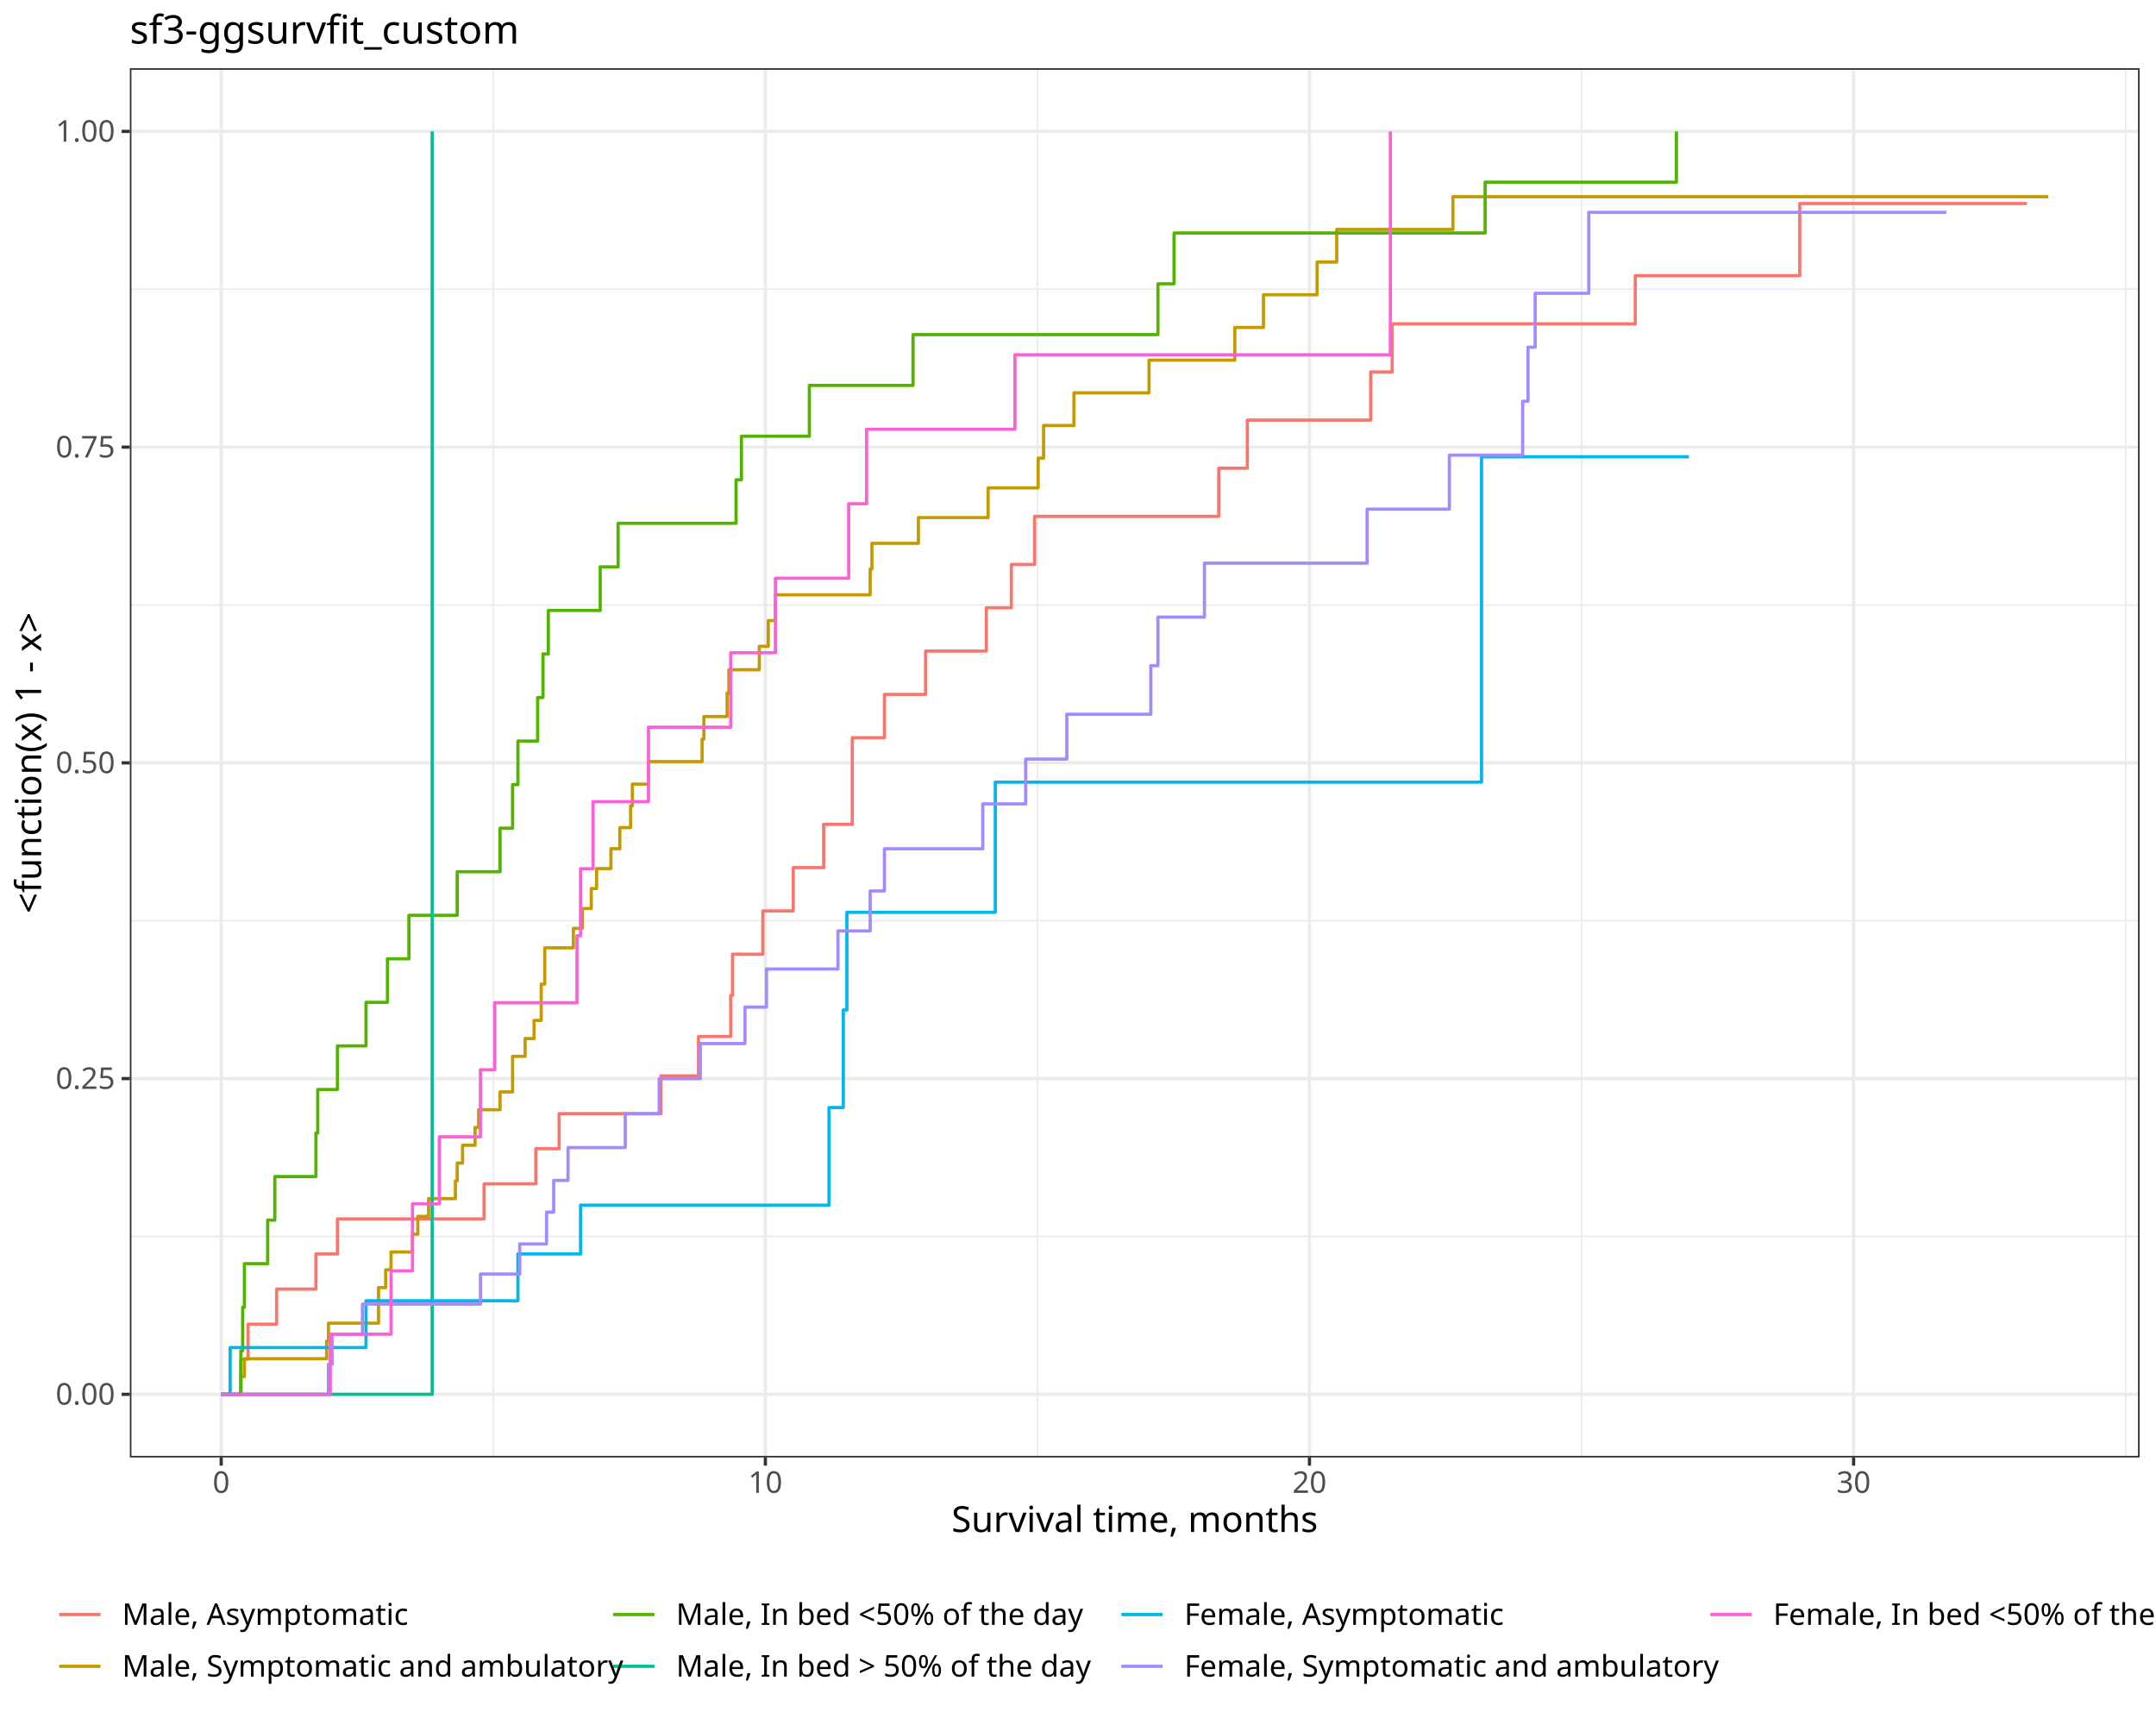
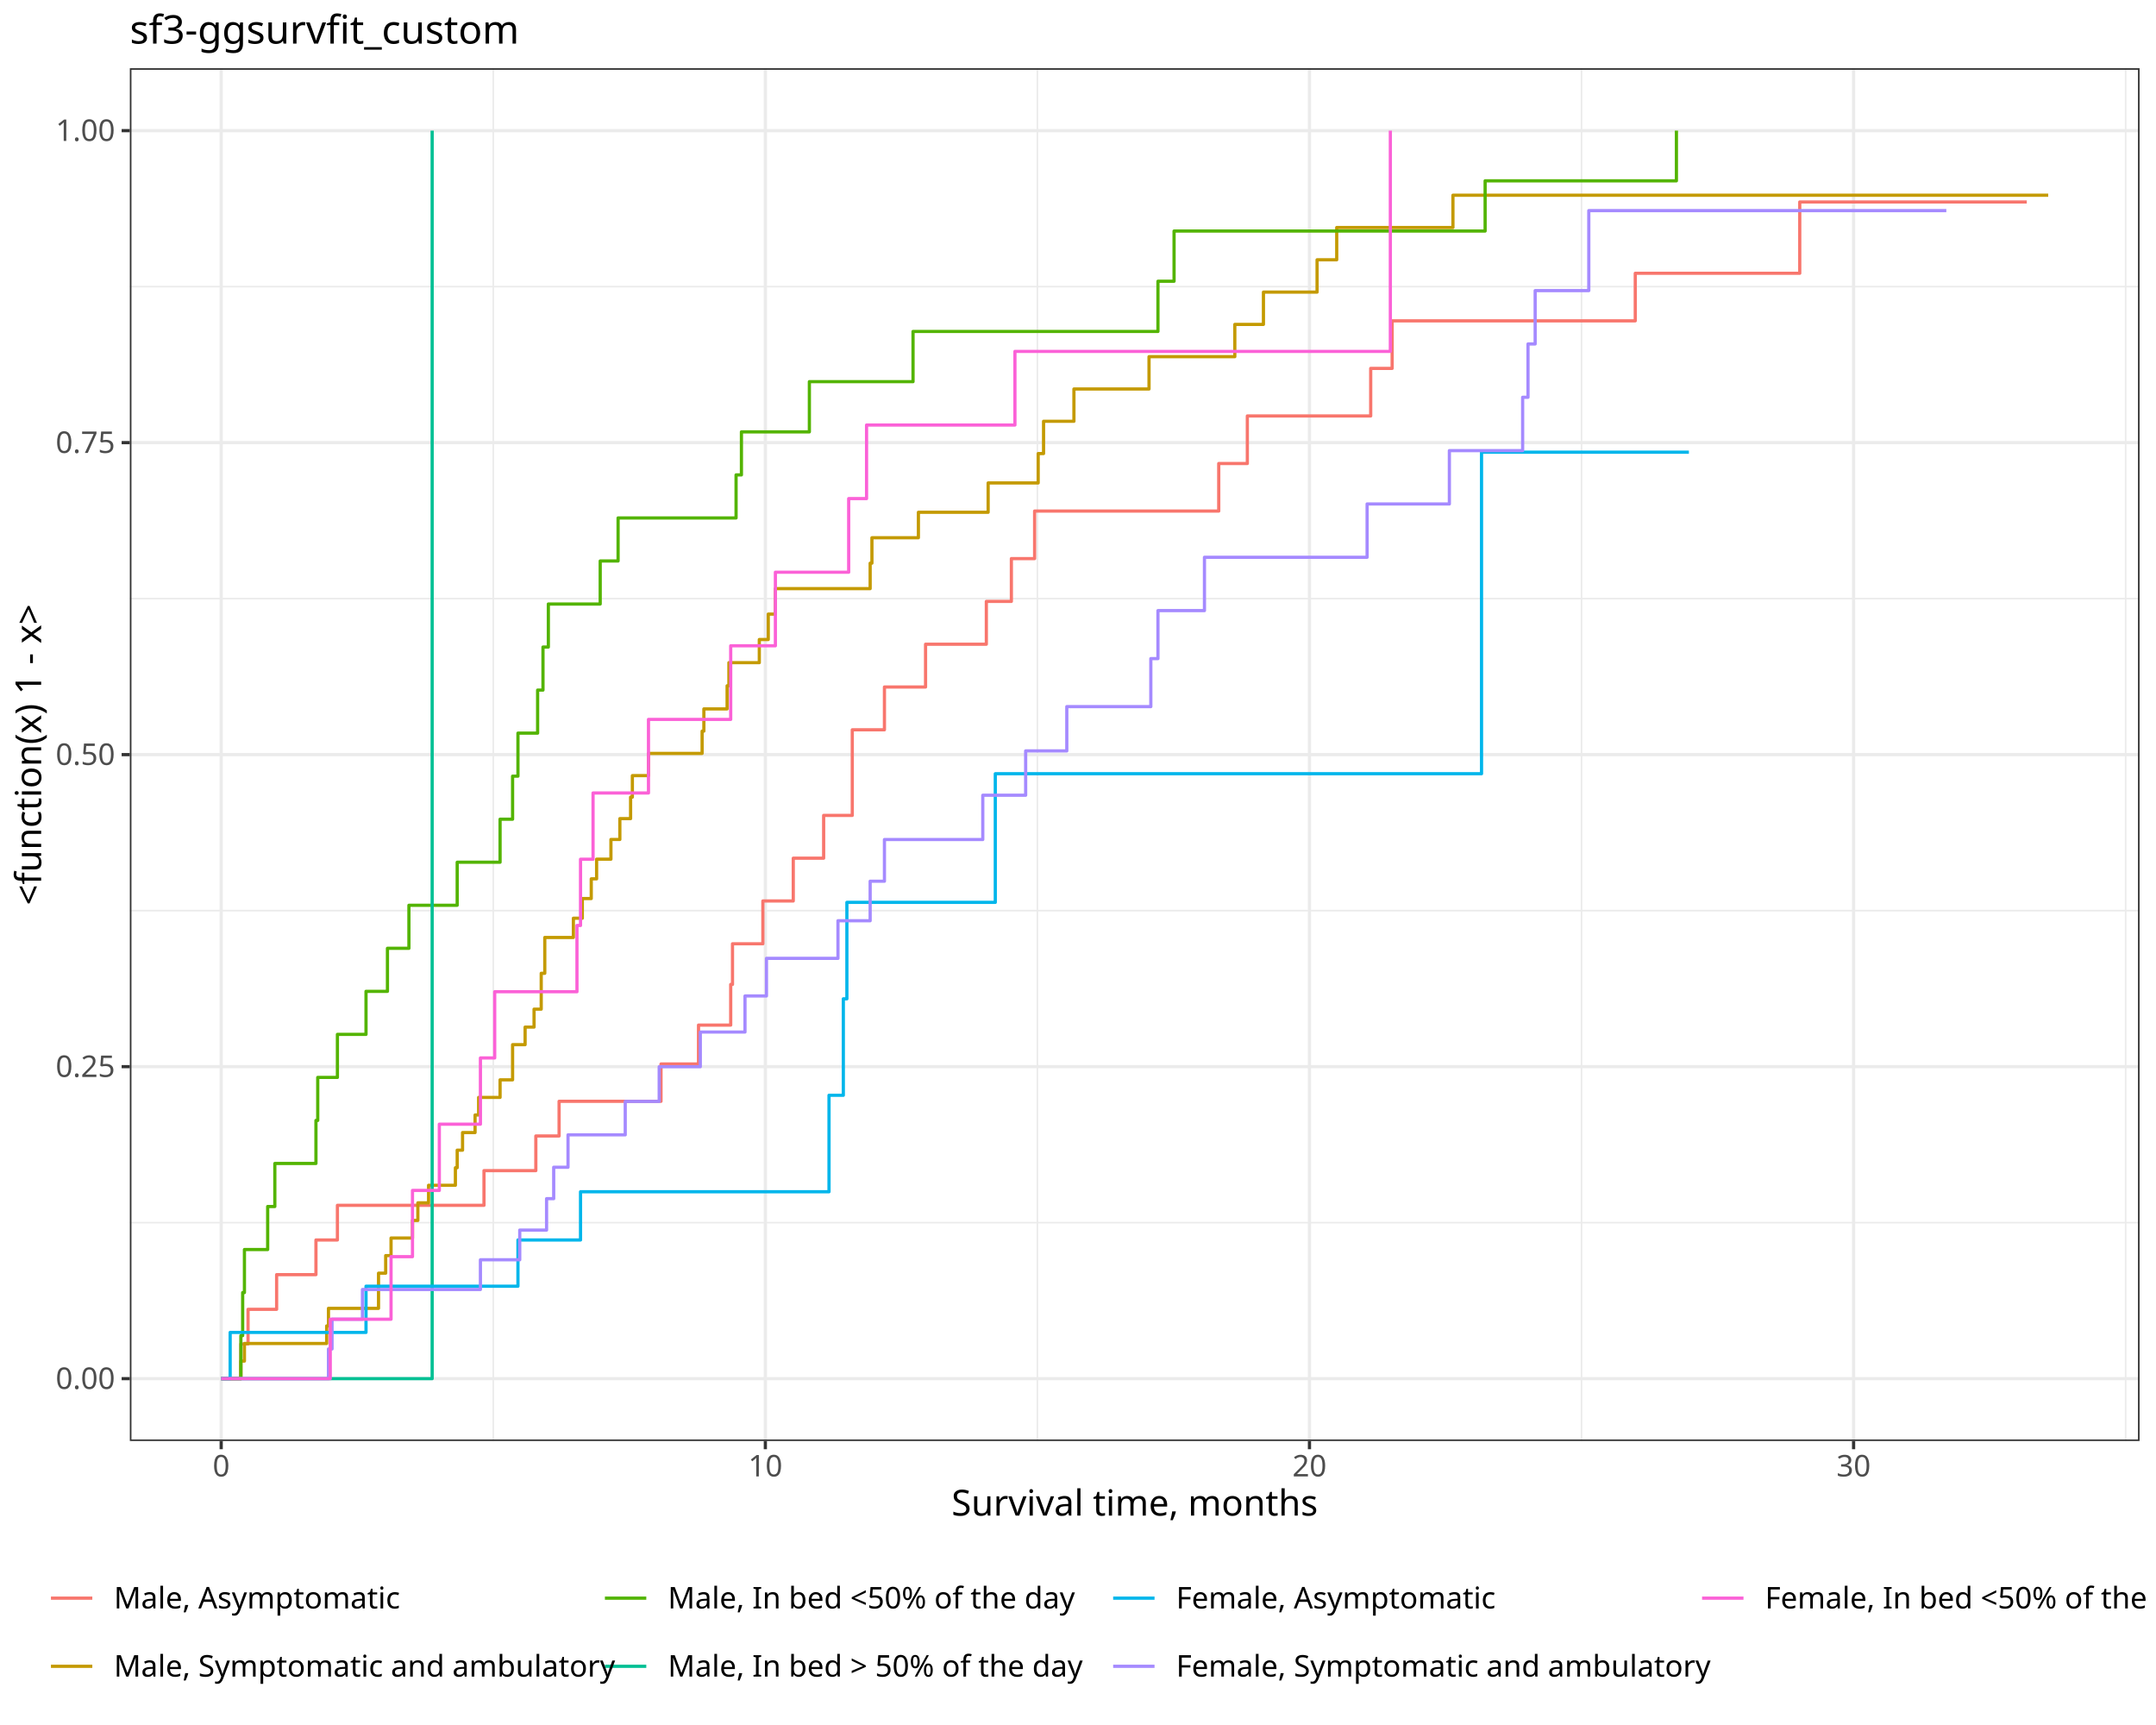
<svg xmlns="http://www.w3.org/2000/svg" class="svglite" data-engine-version="2.0" width="720.00pt" height="576.00pt" viewBox="0 0 720.00 576.00">
  <defs>
    <style type="text/css">
    .svglite line, .svglite polyline, .svglite polygon, .svglite path, .svglite rect, .svglite circle {
      fill: none;
      stroke: #000000;
      stroke-linecap: round;
      stroke-linejoin: round;
      stroke-miterlimit: 10.00;
    }
  </style>
  </defs>
  <rect width="100%" height="100%" style="stroke: none; fill: #FFFFFF;" />
  <defs>
    <clipPath id="cpMC4wMHw3MjAuMDB8MC4wMHw1NzYuMDA=">
      <rect x="0.00" y="0.00" width="720.00" height="576.00" />
    </clipPath>
  </defs>
  <g clip-path="url(#cpMC4wMHw3MjAuMDB8MC4wMHw1NzYuMDA=)">
    <rect x="0.00" y="0.00" width="720.00" height="576.00" style="stroke-width: 1.07; stroke: #FFFFFF; fill: #FFFFFF;" />
  </g>
  <defs>
-     <clipPath id="cpNDMuMzZ8NzE0LjUyfDIyLjc4fDQ4Ni42Ng==">
-       <rect x="43.36" y="22.78" width="671.16" height="463.88" />
+     <clipPath id="cpNDMuMzZ8NzE0LjUyfDIyLjc4fDQ4MS4xOA==">
+       <rect x="43.36" y="22.78" width="671.16" height="458.40" />
    </clipPath>
  </defs>
-   <g clip-path="url(#cpNDMuMzZ8NzE0LjUyfDIyLjc4fDQ4Ni42Ng==)">
-     <rect x="43.36" y="22.78" width="671.16" height="463.88" style="stroke-width: 1.07; stroke: none; fill: #FFFFFF;" />
-     <polyline points="43.36,412.86 714.52,412.86 " style="stroke-width: 0.53; stroke: #EBEBEB; stroke-linecap: butt;" />
-     <polyline points="43.36,307.44 714.52,307.44 " style="stroke-width: 0.53; stroke: #EBEBEB; stroke-linecap: butt;" />
-     <polyline points="43.36,202.01 714.52,202.01 " style="stroke-width: 0.53; stroke: #EBEBEB; stroke-linecap: butt;" />
-     <polyline points="43.36,96.58 714.52,96.58 " style="stroke-width: 0.53; stroke: #EBEBEB; stroke-linecap: butt;" />
-     <polyline points="164.73,486.66 164.73,22.78 " style="stroke-width: 0.53; stroke: #EBEBEB; stroke-linecap: butt;" />
-     <polyline points="346.44,486.66 346.44,22.78 " style="stroke-width: 0.53; stroke: #EBEBEB; stroke-linecap: butt;" />
-     <polyline points="528.16,486.66 528.16,22.78 " style="stroke-width: 0.53; stroke: #EBEBEB; stroke-linecap: butt;" />
-     <polyline points="709.87,486.66 709.87,22.78 " style="stroke-width: 0.53; stroke: #EBEBEB; stroke-linecap: butt;" />
-     <polyline points="43.36,465.58 714.52,465.58 " style="stroke-width: 1.07; stroke: #EBEBEB; stroke-linecap: butt;" />
-     <polyline points="43.36,360.15 714.52,360.15 " style="stroke-width: 1.07; stroke: #EBEBEB; stroke-linecap: butt;" />
-     <polyline points="43.36,254.72 714.52,254.72 " style="stroke-width: 1.07; stroke: #EBEBEB; stroke-linecap: butt;" />
-     <polyline points="43.36,149.30 714.52,149.30 " style="stroke-width: 1.07; stroke: #EBEBEB; stroke-linecap: butt;" />
-     <polyline points="43.36,43.87 714.52,43.87 " style="stroke-width: 1.07; stroke: #EBEBEB; stroke-linecap: butt;" />
-     <polyline points="73.87,486.66 73.87,22.78 " style="stroke-width: 1.07; stroke: #EBEBEB; stroke-linecap: butt;" />
-     <polyline points="255.59,486.66 255.59,22.78 " style="stroke-width: 1.07; stroke: #EBEBEB; stroke-linecap: butt;" />
-     <polyline points="437.30,486.66 437.30,22.78 " style="stroke-width: 1.07; stroke: #EBEBEB; stroke-linecap: butt;" />
-     <polyline points="619.01,486.66 619.01,22.78 " style="stroke-width: 1.07; stroke: #EBEBEB; stroke-linecap: butt;" />
-     <polyline points="73.87,465.58 80.44,465.58 80.44,453.86 82.83,453.86 82.83,442.15 92.38,442.15 92.38,430.44 105.51,430.44 105.51,418.72 112.68,418.72 112.68,407.01 161.63,407.01 161.63,395.29 178.94,395.29 178.94,383.58 186.71,383.58 186.71,371.87 187.90,371.87 187.90,371.87 208.20,371.87 208.20,371.87 220.74,371.87 220.74,359.25 228.50,359.25 228.50,359.25 233.27,359.25 233.27,346.11 243.42,346.11 243.42,346.11 244.02,346.11 244.02,332.37 244.62,332.37 244.62,318.63 252.97,318.63 252.97,318.63 254.76,318.63 254.76,304.17 264.91,304.17 264.91,289.71 275.06,289.71 275.06,275.25 284.62,275.25 284.62,246.33 295.36,246.33 295.36,231.87 309.09,231.87 309.09,217.40 329.39,217.40 329.39,202.94 337.75,202.94 337.75,188.48 338.94,188.48 338.94,188.48 345.51,188.48 345.51,172.41 407.00,172.41 407.00,156.35 416.55,156.35 416.55,140.28 457.75,140.28 457.75,124.21 464.91,124.21 464.91,108.14 546.10,108.14 546.10,92.07 575.36,92.07 575.36,92.07 601.03,92.07 601.03,67.97 676.85,67.97 676.85,67.97 " style="stroke-width: 1.07; stroke: #F8766D; stroke-linecap: butt;" />
-     <polyline points="73.87,465.58 80.44,465.58 80.44,459.64 81.63,459.64 81.63,453.70 109.09,453.70 109.09,447.76 109.69,447.76 109.69,441.82 126.41,441.82 126.41,429.94 128.80,429.94 128.80,424.00 130.59,424.00 130.59,418.06 137.75,418.06 137.75,412.12 139.54,412.12 139.54,406.18 143.12,406.18 143.12,400.24 152.08,400.24 152.08,394.30 152.68,394.30 152.68,388.36 154.47,388.36 154.47,382.42 158.65,382.42 158.65,376.48 159.84,376.48 159.84,370.55 167.00,370.55 167.00,364.61 171.18,364.61 171.18,352.73 175.36,352.73 175.36,346.79 177.75,346.79 177.75,346.79 178.35,346.79 178.35,340.73 180.74,340.73 180.74,328.61 181.93,328.61 181.93,316.50 184.32,316.50 184.32,316.50 186.11,316.50 186.11,316.50 190.88,316.50 190.88,316.50 191.48,316.50 191.48,310.00 194.47,310.00 194.47,303.35 197.45,303.35 197.45,296.70 199.24,296.70 199.24,290.04 204.02,290.04 204.02,283.39 205.81,283.39 205.81,283.39 206.41,283.39 206.41,283.39 207.00,283.39 207.00,276.35 208.20,276.35 208.20,276.35 210.59,276.35 210.59,269.08 211.18,269.08 211.18,261.82 215.36,261.82 215.36,261.82 216.56,261.82 216.56,254.30 234.47,254.30 234.47,246.79 235.06,246.79 235.06,239.27 240.44,239.27 240.44,239.27 242.82,239.27 242.82,231.45 243.42,231.45 243.42,223.64 253.57,223.64 253.57,215.82 254.76,215.82 254.76,215.82 256.56,215.82 256.56,207.22 258.94,207.22 258.94,198.63 290.59,198.63 290.59,190.03 291.18,190.03 291.18,181.43 306.70,181.43 306.70,172.83 315.06,172.83 315.06,172.83 320.44,172.83 320.44,172.83 329.99,172.83 329.99,162.91 346.70,162.91 346.70,152.99 347.30,152.99 347.30,152.99 348.50,152.99 348.50,142.08 358.64,142.08 358.64,131.17 383.72,131.17 383.72,120.26 412.37,120.26 412.37,109.34 421.93,109.34 421.93,98.43 439.84,98.43 439.84,87.52 446.40,87.52 446.40,76.61 485.21,76.61 485.21,65.69 555.06,65.69 555.06,65.69 684.01,65.69 684.01,65.69 " style="stroke-width: 1.07; stroke: #C49A00; stroke-linecap: butt;" />
-     <polyline points="73.87,465.58 80.44,465.58 80.44,451.04 81.04,451.04 81.04,436.50 81.63,436.50 81.63,421.95 89.39,421.95 89.39,407.41 91.78,407.41 91.78,392.87 105.51,392.87 105.51,378.33 106.11,378.33 106.11,363.79 112.68,363.79 112.68,349.24 122.23,349.24 122.23,334.70 129.39,334.70 129.39,320.16 136.56,320.16 136.56,305.62 152.68,305.62 152.68,291.08 167.00,291.08 167.00,276.54 171.18,276.54 171.18,261.99 172.97,261.99 172.97,247.45 179.54,247.45 179.54,232.91 181.33,232.91 181.33,218.37 183.12,218.37 183.12,203.83 200.44,203.83 200.44,189.29 206.41,189.29 206.41,174.74 245.81,174.74 245.81,160.20 247.60,160.20 247.60,145.66 248.20,145.66 248.20,145.66 270.29,145.66 270.29,128.70 304.91,128.70 304.91,111.73 386.70,111.73 386.70,94.76 392.08,94.76 392.08,77.80 495.96,77.80 495.96,60.83 559.84,60.83 559.84,43.87 " style="stroke-width: 1.07; stroke: #53B400; stroke-linecap: butt;" />
-     <polyline points="73.87,465.58 144.32,465.58 144.32,43.87 " style="stroke-width: 1.07; stroke: #00C094; stroke-linecap: butt;" />
-     <polyline points="73.87,465.58 76.86,465.58 76.86,449.96 122.23,449.96 122.23,434.34 172.97,434.34 172.97,418.72 178.35,418.72 178.35,418.72 193.87,418.72 193.87,402.42 194.47,402.42 194.47,402.42 207.60,402.42 207.60,402.42 214.17,402.42 214.17,402.42 217.15,402.42 217.15,402.42 224.32,402.42 224.32,402.42 232.68,402.42 232.68,402.42 234.47,402.42 234.47,402.42 238.65,402.42 238.65,402.42 248.20,402.42 248.20,402.42 261.93,402.42 261.93,402.42 272.08,402.42 272.08,402.42 276.85,402.42 276.85,369.83 281.63,369.83 281.63,337.23 282.82,337.23 282.82,304.64 301.93,304.64 301.93,304.64 303.12,304.64 303.12,304.64 332.38,304.64 332.38,261.17 398.05,261.17 398.05,261.17 407.60,261.17 407.60,261.17 424.91,261.17 424.91,261.17 494.76,261.17 494.76,152.52 564.01,152.52 564.01,152.52 " style="stroke-width: 1.07; stroke: #00B6EB; stroke-linecap: butt;" />
-     <polyline points="73.87,465.58 109.69,465.58 109.69,455.54 110.89,455.54 110.89,445.50 121.04,445.50 121.04,435.46 160.44,435.46 160.44,425.42 173.57,425.42 173.57,415.37 177.15,415.37 177.15,415.37 179.54,415.37 179.54,415.37 182.53,415.37 182.53,404.76 184.91,404.76 184.91,394.15 188.50,394.15 188.50,394.15 189.69,394.15 189.69,383.20 195.06,383.20 195.06,383.20 208.80,383.20 208.80,371.89 218.94,371.89 218.94,371.89 220.14,371.89 220.14,360.17 233.87,360.17 233.87,348.46 236.26,348.46 236.26,348.46 248.79,348.46 248.79,336.28 250.59,336.28 250.59,336.28 255.96,336.28 255.96,323.56 279.84,323.56 279.84,310.85 286.41,310.85 286.41,310.85 290.59,310.85 290.59,297.50 291.18,297.50 291.18,297.50 295.36,297.50 295.36,283.41 298.35,283.41 298.35,283.41 328.20,283.41 328.20,268.44 342.52,268.44 342.52,253.47 356.26,253.47 356.26,238.50 378.94,238.50 378.94,238.50 384.32,238.50 384.32,222.28 386.70,222.28 386.70,206.06 389.69,206.06 389.69,206.06 402.23,206.06 402.23,188.04 456.55,188.04 456.55,170.02 484.02,170.02 484.02,151.99 508.49,151.99 508.49,133.97 510.28,133.97 510.28,115.95 512.67,115.95 512.67,97.93 515.66,97.93 515.66,97.93 530.58,97.93 530.58,70.90 649.98,70.90 649.98,70.90 " style="stroke-width: 1.07; stroke: #A58AFF; stroke-linecap: butt;" />
-     <polyline points="73.87,465.58 110.29,465.58 110.29,445.50 128.80,445.50 128.80,445.50 130.59,445.50 130.59,424.36 136.56,424.36 136.56,424.36 137.75,424.36 137.75,401.98 146.71,401.98 146.71,379.60 160.44,379.60 160.44,357.21 165.21,357.21 165.21,334.83 192.68,334.83 192.68,312.45 193.87,312.45 193.87,290.07 198.05,290.07 198.05,267.69 199.84,267.69 199.84,267.69 216.56,267.69 216.56,242.82 244.02,242.82 244.02,217.95 258.94,217.95 258.94,193.08 283.42,193.08 283.42,168.21 289.39,168.21 289.39,143.34 338.94,143.34 338.94,118.47 378.94,118.47 378.94,118.47 402.82,118.47 402.82,118.47 464.31,118.47 464.31,43.87 " style="stroke-width: 1.07; stroke: #FB61D7; stroke-linecap: butt;" />
-     <rect x="43.36" y="22.78" width="671.16" height="463.88" style="stroke-width: 1.07; stroke: #333333;" />
+   <g clip-path="url(#cpNDMuMzZ8NzE0LjUyfDIyLjc4fDQ4MS4xOA==)">
+     <rect x="43.36" y="22.78" width="671.16" height="458.40" style="stroke-width: 1.07; stroke: none; fill: #FFFFFF;" />
+     <polyline points="43.36,408.26 714.52,408.26 " style="stroke-width: 0.53; stroke: #EBEBEB; stroke-linecap: butt;" />
+     <polyline points="43.36,304.07 714.52,304.07 " style="stroke-width: 0.53; stroke: #EBEBEB; stroke-linecap: butt;" />
+     <polyline points="43.36,199.89 714.52,199.89 " style="stroke-width: 0.53; stroke: #EBEBEB; stroke-linecap: butt;" />
+     <polyline points="43.36,95.71 714.52,95.71 " style="stroke-width: 0.53; stroke: #EBEBEB; stroke-linecap: butt;" />
+     <polyline points="164.73,481.18 164.73,22.78 " style="stroke-width: 0.53; stroke: #EBEBEB; stroke-linecap: butt;" />
+     <polyline points="346.44,481.18 346.44,22.78 " style="stroke-width: 0.53; stroke: #EBEBEB; stroke-linecap: butt;" />
+     <polyline points="528.16,481.18 528.16,22.78 " style="stroke-width: 0.53; stroke: #EBEBEB; stroke-linecap: butt;" />
+     <polyline points="709.87,481.18 709.87,22.78 " style="stroke-width: 0.53; stroke: #EBEBEB; stroke-linecap: butt;" />
+     <polyline points="43.36,460.35 714.52,460.35 " style="stroke-width: 1.07; stroke: #EBEBEB; stroke-linecap: butt;" />
+     <polyline points="43.36,356.17 714.52,356.17 " style="stroke-width: 1.07; stroke: #EBEBEB; stroke-linecap: butt;" />
+     <polyline points="43.36,251.98 714.52,251.98 " style="stroke-width: 1.07; stroke: #EBEBEB; stroke-linecap: butt;" />
+     <polyline points="43.36,147.80 714.52,147.80 " style="stroke-width: 1.07; stroke: #EBEBEB; stroke-linecap: butt;" />
+     <polyline points="43.36,43.62 714.52,43.62 " style="stroke-width: 1.07; stroke: #EBEBEB; stroke-linecap: butt;" />
+     <polyline points="73.87,481.18 73.87,22.78 " style="stroke-width: 1.07; stroke: #EBEBEB; stroke-linecap: butt;" />
+     <polyline points="255.59,481.18 255.59,22.78 " style="stroke-width: 1.07; stroke: #EBEBEB; stroke-linecap: butt;" />
+     <polyline points="437.30,481.18 437.30,22.78 " style="stroke-width: 1.07; stroke: #EBEBEB; stroke-linecap: butt;" />
+     <polyline points="619.01,481.18 619.01,22.78 " style="stroke-width: 1.07; stroke: #EBEBEB; stroke-linecap: butt;" />
+     <polyline points="73.87,460.35 80.44,460.35 80.44,448.77 82.83,448.77 82.83,437.20 92.38,437.20 92.38,425.62 105.51,425.62 105.51,414.04 112.68,414.04 112.68,402.47 161.63,402.47 161.63,390.89 178.94,390.89 178.94,379.32 186.71,379.32 186.71,367.74 187.90,367.74 187.90,367.74 208.20,367.74 208.20,367.74 220.74,367.74 220.74,355.28 228.50,355.28 228.50,355.28 233.27,355.28 233.27,342.29 243.42,342.29 243.42,342.29 244.02,342.29 244.02,328.71 244.62,328.71 244.62,315.14 252.97,315.14 252.97,315.14 254.76,315.14 254.76,300.85 264.91,300.85 264.91,286.56 275.06,286.56 275.06,272.27 284.62,272.27 284.62,243.69 295.36,243.69 295.36,229.40 309.09,229.40 309.09,215.11 329.39,215.11 329.39,200.81 337.75,200.81 337.75,186.52 338.94,186.52 338.94,186.52 345.51,186.52 345.51,170.65 407.00,170.65 407.00,154.77 416.55,154.77 416.55,138.89 457.75,138.89 457.75,123.01 464.91,123.01 464.91,107.13 546.10,107.13 546.10,91.25 575.36,91.25 575.36,91.25 601.03,91.25 601.03,67.44 676.85,67.44 676.85,67.44 " style="stroke-width: 1.07; stroke: #F8766D; stroke-linecap: butt;" />
+     <polyline points="73.87,460.35 80.44,460.35 80.44,454.48 81.63,454.48 81.63,448.61 109.09,448.61 109.09,442.74 109.69,442.74 109.69,436.87 126.41,436.87 126.41,425.13 128.80,425.13 128.80,419.26 130.59,419.26 130.59,413.39 137.75,413.39 137.75,407.52 139.54,407.52 139.54,401.65 143.12,401.65 143.12,395.78 152.08,395.78 152.08,389.92 152.68,389.92 152.68,384.05 154.47,384.05 154.47,378.18 158.65,378.18 158.65,372.31 159.84,372.31 159.84,366.44 167.00,366.44 167.00,360.57 171.18,360.57 171.18,348.83 175.36,348.83 175.36,342.96 177.75,342.96 177.75,342.96 178.35,342.96 178.35,336.97 180.74,336.97 180.74,325.00 181.93,325.00 181.93,313.03 184.32,313.03 184.32,313.03 186.11,313.03 186.11,313.03 190.88,313.03 190.88,313.03 191.48,313.03 191.48,306.61 194.47,306.61 194.47,300.04 197.45,300.04 197.45,293.46 199.24,293.46 199.24,286.89 204.02,286.89 204.02,280.31 205.81,280.31 205.81,280.31 206.41,280.31 206.41,280.31 207.00,280.31 207.00,273.35 208.20,273.35 208.20,273.35 210.59,273.35 210.59,266.17 211.18,266.17 211.18,258.99 215.36,258.99 215.36,258.99 216.56,258.99 216.56,251.57 234.47,251.57 234.47,244.14 235.06,244.14 235.06,236.71 240.44,236.71 240.44,236.71 242.82,236.71 242.82,228.99 243.42,228.99 243.42,221.27 253.57,221.27 253.57,213.54 254.76,213.54 254.76,213.54 256.56,213.54 256.56,205.05 258.94,205.05 258.94,196.55 290.59,196.55 290.59,188.05 291.18,188.05 291.18,179.56 306.70,179.56 306.70,171.06 315.06,171.06 315.06,171.06 320.44,171.06 320.44,171.06 329.99,171.06 329.99,161.26 346.70,161.26 346.70,151.45 347.30,151.45 347.30,151.45 348.50,151.45 348.50,140.67 358.64,140.67 358.64,129.89 383.72,129.89 383.72,119.10 412.37,119.10 412.37,108.32 421.93,108.32 421.93,97.54 439.84,97.54 439.84,86.75 446.40,86.75 446.40,75.97 485.21,75.97 485.21,65.19 555.06,65.19 555.06,65.19 684.01,65.19 684.01,65.19 " style="stroke-width: 1.07; stroke: #C49A00; stroke-linecap: butt;" />
+     <polyline points="73.87,460.35 80.44,460.35 80.44,445.98 81.04,445.98 81.04,431.61 81.63,431.61 81.63,417.24 89.39,417.24 89.39,402.87 91.78,402.87 91.78,388.50 105.51,388.50 105.51,374.13 106.11,374.13 106.11,359.76 112.68,359.76 112.68,345.39 122.23,345.39 122.23,331.02 129.39,331.02 129.39,316.65 136.56,316.65 136.56,302.28 152.68,302.28 152.68,287.91 167.00,287.91 167.00,273.54 171.18,273.54 171.18,259.17 172.97,259.17 172.97,244.80 179.54,244.80 179.54,230.43 181.33,230.43 181.33,216.06 183.12,216.06 183.12,201.69 200.44,201.69 200.44,187.32 206.41,187.32 206.41,172.95 245.81,172.95 245.81,158.58 247.60,158.58 247.60,144.21 248.20,144.21 248.20,144.21 270.29,144.21 270.29,127.44 304.91,127.44 304.91,110.68 386.70,110.68 386.70,93.91 392.08,93.91 392.08,77.15 495.96,77.15 495.96,60.38 559.84,60.38 559.84,43.62 " style="stroke-width: 1.07; stroke: #53B400; stroke-linecap: butt;" />
+     <polyline points="73.87,460.35 144.32,460.35 144.32,43.62 " style="stroke-width: 1.07; stroke: #00C094; stroke-linecap: butt;" />
+     <polyline points="73.87,460.35 76.86,460.35 76.86,444.91 122.23,444.91 122.23,429.48 172.97,429.48 172.97,414.04 178.35,414.04 178.35,414.04 193.87,414.04 193.87,397.94 194.47,397.94 194.47,397.94 207.60,397.94 207.60,397.94 214.17,397.94 214.17,397.94 217.15,397.94 217.15,397.94 224.32,397.94 224.32,397.94 232.68,397.94 232.68,397.94 234.47,397.94 234.47,397.94 238.65,397.94 238.65,397.94 248.20,397.94 248.20,397.94 261.93,397.94 261.93,397.94 272.08,397.94 272.08,397.94 276.85,397.94 276.85,365.73 281.63,365.73 281.63,333.52 282.82,333.52 282.82,301.31 301.93,301.31 301.93,301.31 303.12,301.31 303.12,301.31 332.38,301.31 332.38,258.36 398.05,258.36 398.05,258.36 407.60,258.36 407.60,258.36 424.91,258.36 424.91,258.36 494.76,258.36 494.76,150.99 564.01,150.99 564.01,150.99 " style="stroke-width: 1.07; stroke: #00B6EB; stroke-linecap: butt;" />
+     <polyline points="73.87,460.35 109.69,460.35 109.69,450.43 110.89,450.43 110.89,440.50 121.04,440.50 121.04,430.58 160.44,430.58 160.44,420.66 173.57,420.66 173.57,410.74 177.15,410.74 177.15,410.74 179.54,410.74 179.54,410.74 182.53,410.74 182.53,400.25 184.91,400.25 184.91,389.76 188.50,389.76 188.50,389.76 189.69,389.76 189.69,378.94 195.06,378.94 195.06,378.94 208.80,378.94 208.80,367.77 218.94,367.77 218.94,367.77 220.14,367.77 220.14,356.19 233.87,356.19 233.87,344.61 236.26,344.61 236.26,344.61 248.79,344.61 248.79,332.57 250.59,332.57 250.59,332.57 255.96,332.57 255.96,320.01 279.84,320.01 279.84,307.45 286.41,307.45 286.41,307.45 290.59,307.45 290.59,294.25 291.18,294.25 291.18,294.25 295.36,294.25 295.36,280.33 298.35,280.33 298.35,280.33 328.20,280.33 328.20,265.54 342.52,265.54 342.52,250.74 356.26,250.74 356.26,235.95 378.94,235.95 378.94,235.95 384.32,235.95 384.32,219.92 386.70,219.92 386.70,203.89 389.69,203.89 389.69,203.89 402.23,203.89 402.23,186.08 456.55,186.08 456.55,168.28 484.02,168.28 484.02,150.47 508.49,150.47 508.49,132.66 510.28,132.66 510.28,114.85 512.67,114.85 512.67,97.04 515.66,97.04 515.66,97.04 530.58,97.04 530.58,70.33 649.98,70.33 649.98,70.33 " style="stroke-width: 1.07; stroke: #A58AFF; stroke-linecap: butt;" />
+     <polyline points="73.87,460.35 110.29,460.35 110.29,440.50 128.80,440.50 128.80,440.50 130.59,440.50 130.59,419.62 136.56,419.62 136.56,419.62 137.75,419.62 137.75,397.50 146.71,397.50 146.71,375.38 160.44,375.38 160.44,353.26 165.21,353.26 165.21,331.15 192.68,331.15 192.68,309.03 193.87,309.03 193.87,286.91 198.05,286.91 198.05,264.79 199.84,264.79 199.84,264.79 216.56,264.79 216.56,240.22 244.02,240.22 244.02,215.64 258.94,215.64 258.94,191.07 283.42,191.07 283.42,166.49 289.39,166.49 289.39,141.92 338.94,141.92 338.94,117.34 378.94,117.34 378.94,117.34 402.82,117.34 402.82,117.34 464.31,117.34 464.31,43.62 " style="stroke-width: 1.07; stroke: #FB61D7; stroke-linecap: butt;" />
+     <rect x="43.36" y="22.78" width="671.16" height="458.40" style="stroke-width: 1.07; stroke: #333333;" />
  </g>
  <g clip-path="url(#cpMC4wMHw3MjAuMDB8MC4wMHw1NzYuMDA=)">
-     <text x="38.43" y="469.02" text-anchor="end" style="font-size: 10.00px; fill: #4D4D4D; font-family: sans;" textLength="19.46px" lengthAdjust="spacingAndGlyphs">0.00</text>
-     <text x="38.43" y="363.59" text-anchor="end" style="font-size: 10.00px; fill: #4D4D4D; font-family: sans;" textLength="19.46px" lengthAdjust="spacingAndGlyphs">0.25</text>
-     <text x="38.43" y="258.16" text-anchor="end" style="font-size: 10.00px; fill: #4D4D4D; font-family: sans;" textLength="19.46px" lengthAdjust="spacingAndGlyphs">0.50</text>
-     <text x="38.43" y="152.74" text-anchor="end" style="font-size: 10.00px; fill: #4D4D4D; font-family: sans;" textLength="19.46px" lengthAdjust="spacingAndGlyphs">0.75</text>
-     <text x="38.43" y="47.31" text-anchor="end" style="font-size: 10.00px; fill: #4D4D4D; font-family: sans;" textLength="19.46px" lengthAdjust="spacingAndGlyphs">1.00</text>
-     <polyline points="40.62,465.58 43.36,465.58 " style="stroke-width: 1.07; stroke: #333333; stroke-linecap: butt;" />
-     <polyline points="40.62,360.15 43.36,360.15 " style="stroke-width: 1.07; stroke: #333333; stroke-linecap: butt;" />
-     <polyline points="40.62,254.72 43.36,254.72 " style="stroke-width: 1.07; stroke: #333333; stroke-linecap: butt;" />
-     <polyline points="40.62,149.30 43.36,149.30 " style="stroke-width: 1.07; stroke: #333333; stroke-linecap: butt;" />
-     <polyline points="40.62,43.87 43.36,43.87 " style="stroke-width: 1.07; stroke: #333333; stroke-linecap: butt;" />
-     <polyline points="73.87,489.40 73.87,486.66 " style="stroke-width: 1.07; stroke: #333333; stroke-linecap: butt;" />
-     <polyline points="255.59,489.40 255.59,486.66 " style="stroke-width: 1.07; stroke: #333333; stroke-linecap: butt;" />
-     <polyline points="437.30,489.40 437.30,486.66 " style="stroke-width: 1.07; stroke: #333333; stroke-linecap: butt;" />
-     <polyline points="619.01,489.40 619.01,486.66 " style="stroke-width: 1.07; stroke: #333333; stroke-linecap: butt;" />
-     <text x="73.87" y="498.48" text-anchor="middle" style="font-size: 10.00px; fill: #4D4D4D; font-family: sans;" textLength="5.56px" lengthAdjust="spacingAndGlyphs">0</text>
-     <text x="255.59" y="498.48" text-anchor="middle" style="font-size: 10.00px; fill: #4D4D4D; font-family: sans;" textLength="11.12px" lengthAdjust="spacingAndGlyphs">10</text>
-     <text x="437.30" y="498.48" text-anchor="middle" style="font-size: 10.00px; fill: #4D4D4D; font-family: sans;" textLength="11.12px" lengthAdjust="spacingAndGlyphs">20</text>
-     <text x="619.01" y="498.48" text-anchor="middle" style="font-size: 10.00px; fill: #4D4D4D; font-family: sans;" textLength="11.12px" lengthAdjust="spacingAndGlyphs">30</text>
-     <text x="378.94" y="511.55" text-anchor="middle" style="font-size: 12.00px; font-family: sans;" textLength="114.72px" lengthAdjust="spacingAndGlyphs">Survival time, months</text>
-     <text transform="translate(13.74,254.72) rotate(-90)" text-anchor="middle" style="font-size: 12.00px; font-family: sans;" textLength="96.73px" lengthAdjust="spacingAndGlyphs">&lt;function(x) 1 - x&gt;</text>
-     <rect x="7.06" y="525.00" width="743.76" height="45.52" style="stroke-width: 1.07; stroke: none; fill: #FFFFFF;" />
-     <rect x="18.02" y="530.48" width="17.28" height="17.28" style="stroke-width: 1.07; stroke: none; fill: #FFFFFF;" />
-     <line x1="19.75" y1="539.12" x2="33.57" y2="539.12" style="stroke-width: 1.07; stroke: #F8766D; stroke-linecap: butt;" />
-     <rect x="18.02" y="547.76" width="17.28" height="17.28" style="stroke-width: 1.07; stroke: none; fill: #FFFFFF;" />
-     <line x1="19.75" y1="556.40" x2="33.57" y2="556.40" style="stroke-width: 1.07; stroke: #C49A00; stroke-linecap: butt;" />
-     <rect x="203.02" y="530.48" width="17.28" height="17.28" style="stroke-width: 1.07; stroke: none; fill: #FFFFFF;" />
-     <line x1="204.75" y1="539.12" x2="218.57" y2="539.12" style="stroke-width: 1.07; stroke: #53B400; stroke-linecap: butt;" />
-     <rect x="203.02" y="547.76" width="17.28" height="17.28" style="stroke-width: 1.07; stroke: none; fill: #FFFFFF;" />
-     <line x1="204.75" y1="556.40" x2="218.57" y2="556.40" style="stroke-width: 1.07; stroke: #00C094; stroke-linecap: butt;" />
-     <rect x="372.75" y="530.48" width="17.28" height="17.28" style="stroke-width: 1.07; stroke: none; fill: #FFFFFF;" />
-     <line x1="374.48" y1="539.12" x2="388.30" y2="539.12" style="stroke-width: 1.07; stroke: #00B6EB; stroke-linecap: butt;" />
-     <rect x="372.75" y="547.76" width="17.28" height="17.28" style="stroke-width: 1.07; stroke: none; fill: #FFFFFF;" />
-     <line x1="374.48" y1="556.40" x2="388.30" y2="556.40" style="stroke-width: 1.07; stroke: #A58AFF; stroke-linecap: butt;" />
-     <rect x="569.42" y="530.48" width="17.28" height="17.28" style="stroke-width: 1.07; stroke: none; fill: #FFFFFF;" />
-     <line x1="571.15" y1="539.12" x2="584.97" y2="539.12" style="stroke-width: 1.07; stroke: #FB61D7; stroke-linecap: butt;" />
-     <text x="40.78" y="542.56" style="font-size: 10.00px; font-family: sans;" textLength="128.94px" lengthAdjust="spacingAndGlyphs">Male, Asymptomatic              </text>
-     <text x="40.78" y="559.84" style="font-size: 10.00px; font-family: sans;" textLength="156.76px" lengthAdjust="spacingAndGlyphs">Male, Symptomatic and ambulatory</text>
-     <text x="225.78" y="542.56" style="font-size: 10.00px; font-family: sans;" textLength="141.49px" lengthAdjust="spacingAndGlyphs">Male, In bed &lt;50% of the day    </text>
-     <text x="225.78" y="559.84" style="font-size: 10.00px; font-family: sans;" textLength="141.49px" lengthAdjust="spacingAndGlyphs">Male, In bed &gt; 50% of the day   </text>
-     <text x="395.51" y="542.56" style="font-size: 10.00px; font-family: sans;" textLength="140.61px" lengthAdjust="spacingAndGlyphs">Female, Asymptomatic              </text>
-     <text x="395.51" y="559.84" style="font-size: 10.00px; font-family: sans;" textLength="168.43px" lengthAdjust="spacingAndGlyphs">Female, Symptomatic and ambulatory</text>
-     <text x="592.18" y="542.56" style="font-size: 10.00px; font-family: sans;" textLength="153.16px" lengthAdjust="spacingAndGlyphs">Female, In bed &lt;50% of the day    </text>
+     <text x="38.43" y="463.79" text-anchor="end" style="font-size: 10.00px; fill: #4D4D4D; font-family: sans;" textLength="19.46px" lengthAdjust="spacingAndGlyphs">0.00</text>
+     <text x="38.43" y="359.61" text-anchor="end" style="font-size: 10.00px; fill: #4D4D4D; font-family: sans;" textLength="19.46px" lengthAdjust="spacingAndGlyphs">0.25</text>
+     <text x="38.43" y="255.42" text-anchor="end" style="font-size: 10.00px; fill: #4D4D4D; font-family: sans;" textLength="19.46px" lengthAdjust="spacingAndGlyphs">0.50</text>
+     <text x="38.43" y="151.24" text-anchor="end" style="font-size: 10.00px; fill: #4D4D4D; font-family: sans;" textLength="19.46px" lengthAdjust="spacingAndGlyphs">0.75</text>
+     <text x="38.43" y="47.06" text-anchor="end" style="font-size: 10.00px; fill: #4D4D4D; font-family: sans;" textLength="19.46px" lengthAdjust="spacingAndGlyphs">1.00</text>
+     <polyline points="40.62,460.35 43.36,460.35 " style="stroke-width: 1.07; stroke: #333333; stroke-linecap: butt;" />
+     <polyline points="40.62,356.17 43.36,356.17 " style="stroke-width: 1.07; stroke: #333333; stroke-linecap: butt;" />
+     <polyline points="40.62,251.98 43.36,251.98 " style="stroke-width: 1.07; stroke: #333333; stroke-linecap: butt;" />
+     <polyline points="40.62,147.80 43.36,147.80 " style="stroke-width: 1.07; stroke: #333333; stroke-linecap: butt;" />
+     <polyline points="40.62,43.62 43.36,43.62 " style="stroke-width: 1.07; stroke: #333333; stroke-linecap: butt;" />
+     <polyline points="73.87,483.92 73.87,481.18 " style="stroke-width: 1.07; stroke: #333333; stroke-linecap: butt;" />
+     <polyline points="255.59,483.92 255.59,481.18 " style="stroke-width: 1.07; stroke: #333333; stroke-linecap: butt;" />
+     <polyline points="437.30,483.92 437.30,481.18 " style="stroke-width: 1.07; stroke: #333333; stroke-linecap: butt;" />
+     <polyline points="619.01,483.92 619.01,481.18 " style="stroke-width: 1.07; stroke: #333333; stroke-linecap: butt;" />
+     <text x="73.87" y="493.00" text-anchor="middle" style="font-size: 10.00px; fill: #4D4D4D; font-family: sans;" textLength="5.56px" lengthAdjust="spacingAndGlyphs">0</text>
+     <text x="255.59" y="493.00" text-anchor="middle" style="font-size: 10.00px; fill: #4D4D4D; font-family: sans;" textLength="11.12px" lengthAdjust="spacingAndGlyphs">10</text>
+     <text x="437.30" y="493.00" text-anchor="middle" style="font-size: 10.00px; fill: #4D4D4D; font-family: sans;" textLength="11.12px" lengthAdjust="spacingAndGlyphs">20</text>
+     <text x="619.01" y="493.00" text-anchor="middle" style="font-size: 10.00px; fill: #4D4D4D; font-family: sans;" textLength="11.12px" lengthAdjust="spacingAndGlyphs">30</text>
+     <text x="378.94" y="506.07" text-anchor="middle" style="font-size: 12.00px; font-family: sans;" textLength="114.72px" lengthAdjust="spacingAndGlyphs">Survival time, months</text>
+     <text transform="translate(13.74,251.98) rotate(-90)" text-anchor="middle" style="font-size: 12.00px; font-family: sans;" textLength="96.73px" lengthAdjust="spacingAndGlyphs">&lt;function(x) 1 - x&gt;</text>
+     <rect x="9.80" y="519.52" width="738.28" height="51.00" style="stroke-width: 1.07; stroke: none; fill: #FFFFFF;" />
+     <rect x="15.28" y="525.00" width="17.28" height="17.28" style="stroke-width: 1.07; stroke: none; fill: #FFFFFF;" />
+     <line x1="17.01" y1="533.64" x2="30.83" y2="533.64" style="stroke-width: 1.07; stroke: #F8766D; stroke-linecap: butt;" />
+     <rect x="15.28" y="547.76" width="17.28" height="17.28" style="stroke-width: 1.07; stroke: none; fill: #FFFFFF;" />
+     <line x1="17.01" y1="556.40" x2="30.83" y2="556.40" style="stroke-width: 1.07; stroke: #C49A00; stroke-linecap: butt;" />
+     <rect x="200.28" y="525.00" width="17.28" height="17.28" style="stroke-width: 1.07; stroke: none; fill: #FFFFFF;" />
+     <line x1="202.01" y1="533.64" x2="215.83" y2="533.64" style="stroke-width: 1.07; stroke: #53B400; stroke-linecap: butt;" />
+     <rect x="200.28" y="547.76" width="17.28" height="17.28" style="stroke-width: 1.07; stroke: none; fill: #FFFFFF;" />
+     <line x1="202.01" y1="556.40" x2="215.83" y2="556.40" style="stroke-width: 1.07; stroke: #00C094; stroke-linecap: butt;" />
+     <rect x="370.01" y="525.00" width="17.28" height="17.28" style="stroke-width: 1.07; stroke: none; fill: #FFFFFF;" />
+     <line x1="371.74" y1="533.64" x2="385.56" y2="533.64" style="stroke-width: 1.07; stroke: #00B6EB; stroke-linecap: butt;" />
+     <rect x="370.01" y="547.76" width="17.28" height="17.28" style="stroke-width: 1.07; stroke: none; fill: #FFFFFF;" />
+     <line x1="371.74" y1="556.40" x2="385.56" y2="556.40" style="stroke-width: 1.07; stroke: #A58AFF; stroke-linecap: butt;" />
+     <rect x="566.68" y="525.00" width="17.28" height="17.28" style="stroke-width: 1.07; stroke: none; fill: #FFFFFF;" />
+     <line x1="568.41" y1="533.64" x2="582.24" y2="533.64" style="stroke-width: 1.07; stroke: #FB61D7; stroke-linecap: butt;" />
+     <text x="38.04" y="537.08" style="font-size: 10.00px; font-family: sans;" textLength="128.94px" lengthAdjust="spacingAndGlyphs">Male, Asymptomatic              </text>
+     <text x="38.04" y="559.84" style="font-size: 10.00px; font-family: sans;" textLength="156.76px" lengthAdjust="spacingAndGlyphs">Male, Symptomatic and ambulatory</text>
+     <text x="223.04" y="537.08" style="font-size: 10.00px; font-family: sans;" textLength="141.49px" lengthAdjust="spacingAndGlyphs">Male, In bed &lt;50% of the day    </text>
+     <text x="223.04" y="559.84" style="font-size: 10.00px; font-family: sans;" textLength="141.49px" lengthAdjust="spacingAndGlyphs">Male, In bed &gt; 50% of the day   </text>
+     <text x="392.77" y="537.08" style="font-size: 10.00px; font-family: sans;" textLength="140.61px" lengthAdjust="spacingAndGlyphs">Female, Asymptomatic              </text>
+     <text x="392.77" y="559.84" style="font-size: 10.00px; font-family: sans;" textLength="168.43px" lengthAdjust="spacingAndGlyphs">Female, Symptomatic and ambulatory</text>
+     <text x="589.44" y="537.08" style="font-size: 10.00px; font-family: sans;" textLength="153.16px" lengthAdjust="spacingAndGlyphs">Female, In bed &lt;50% of the day    </text>
    <text x="43.36" y="14.56" style="font-size: 13.20px; font-family: sans;" textLength="121.81px" lengthAdjust="spacingAndGlyphs">sf3-ggsurvfit_custom</text>
  </g>
</svg>
